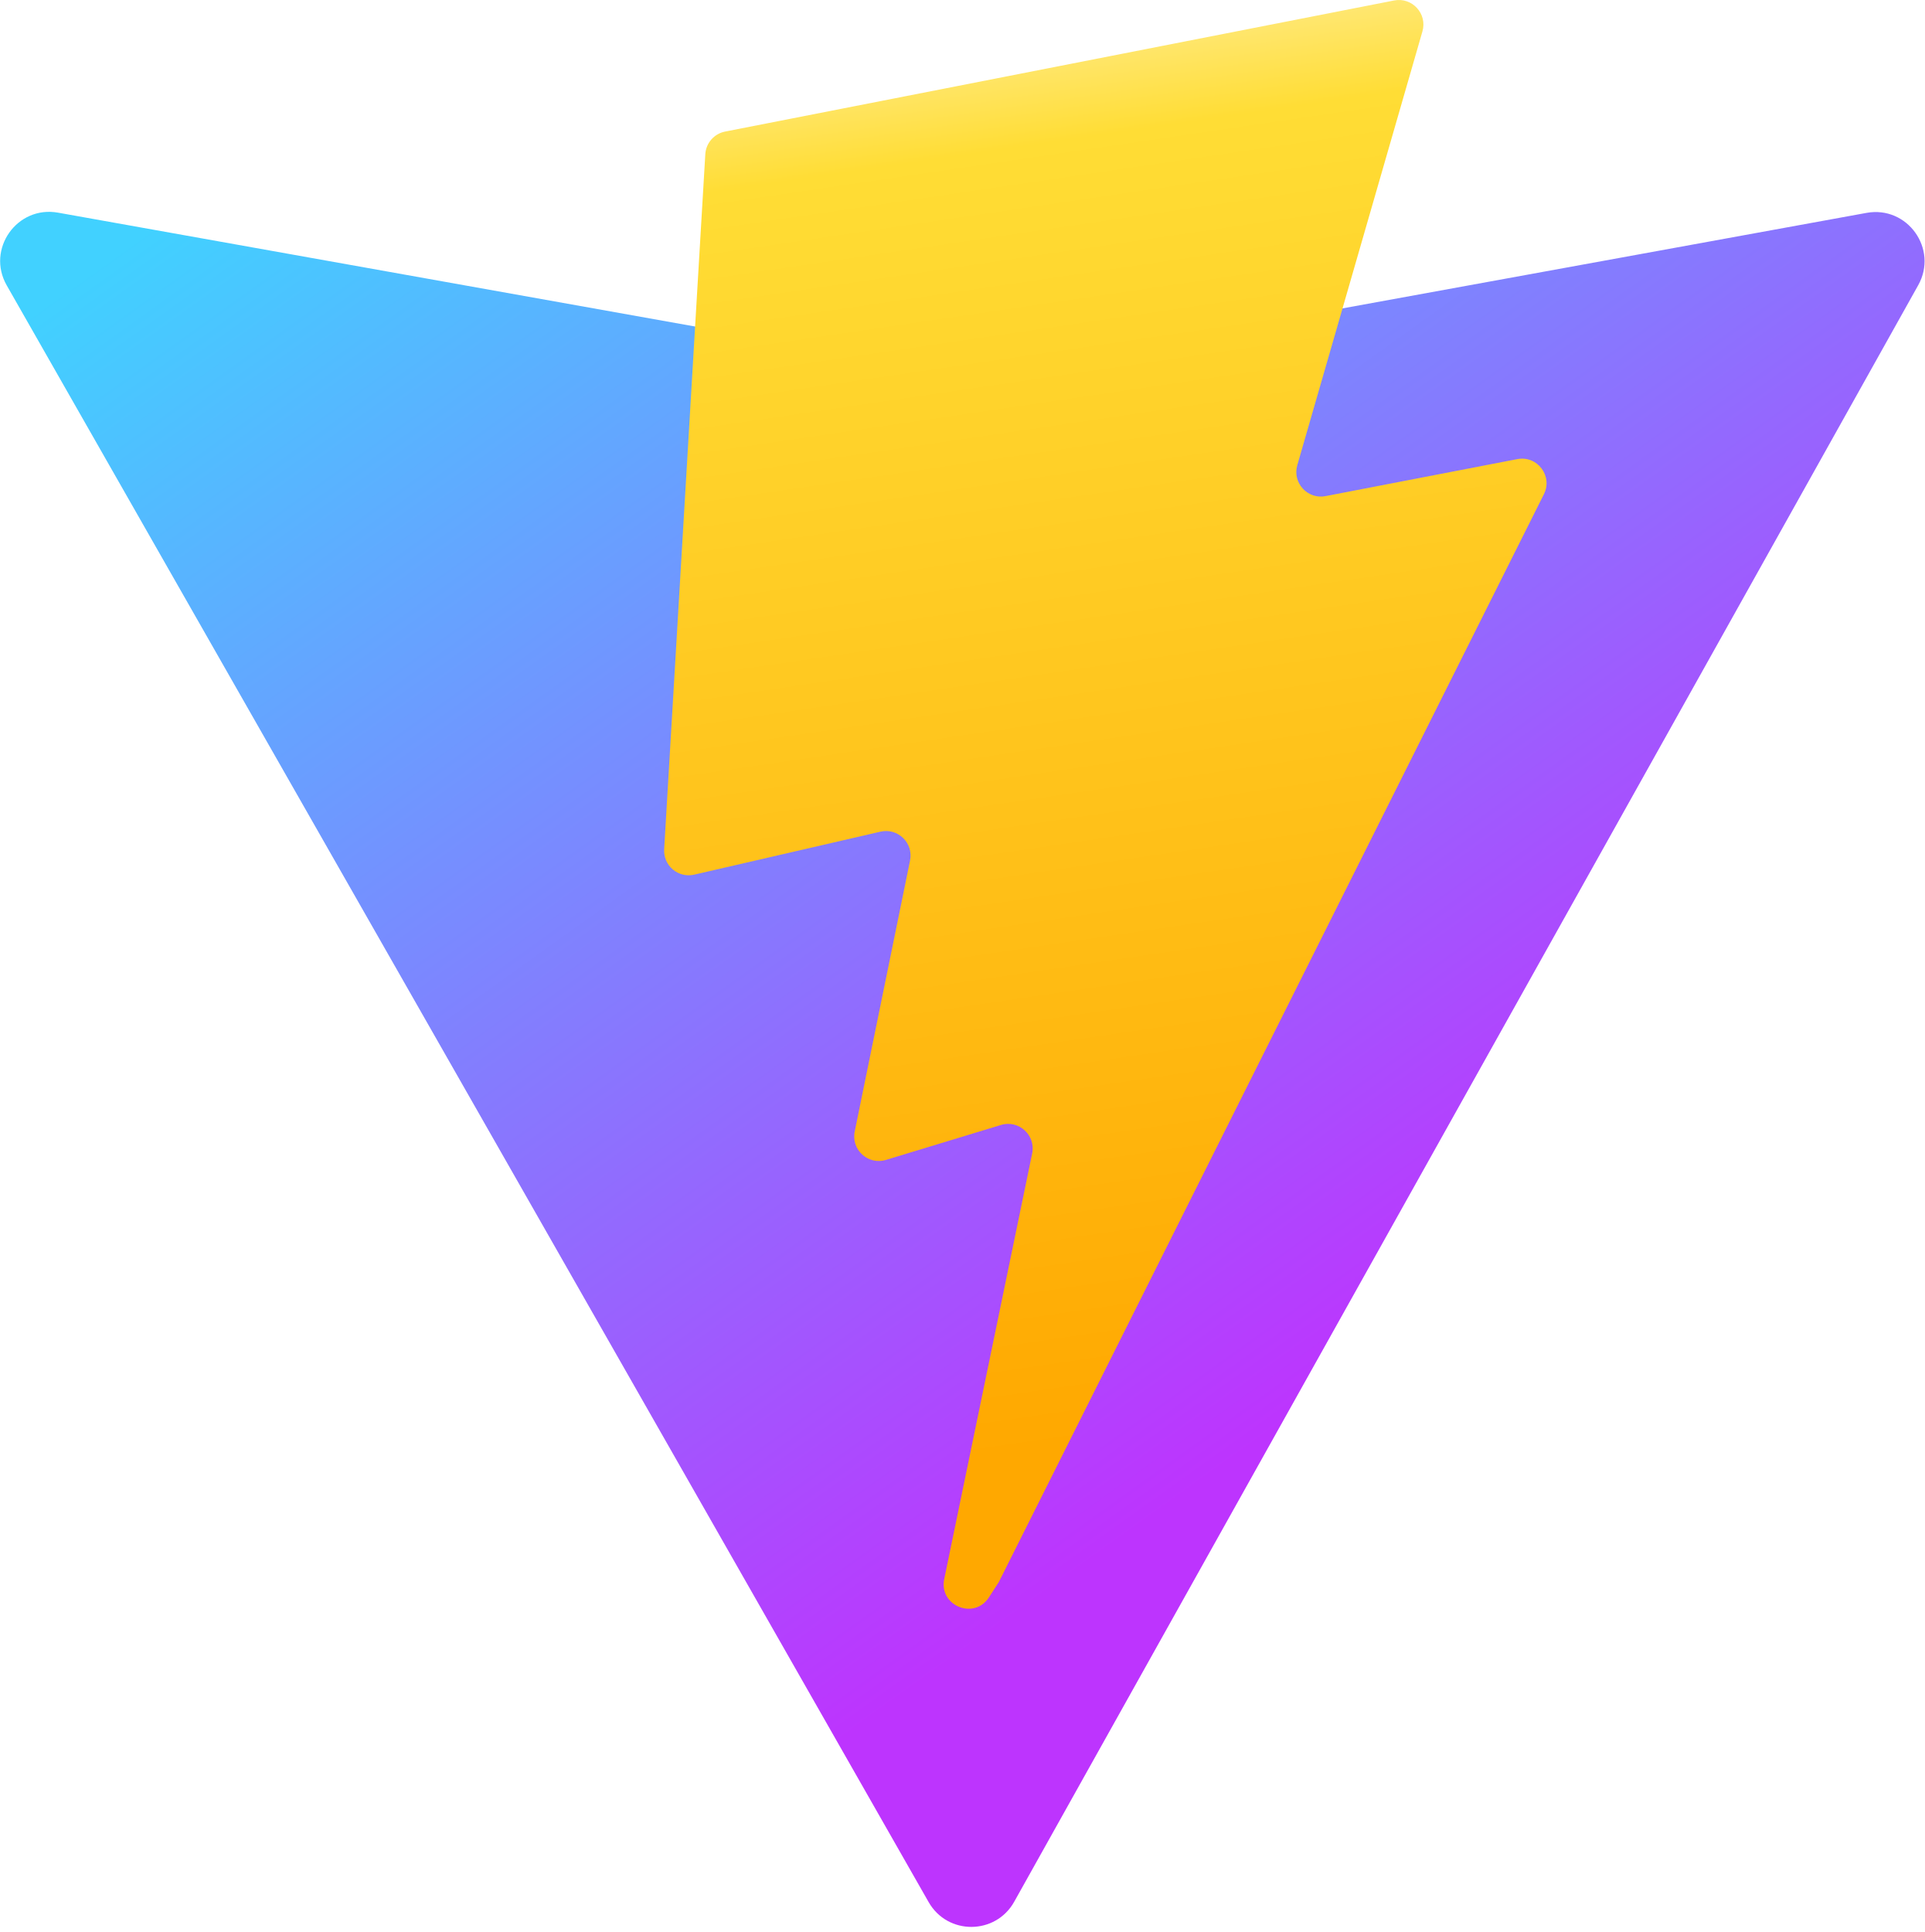
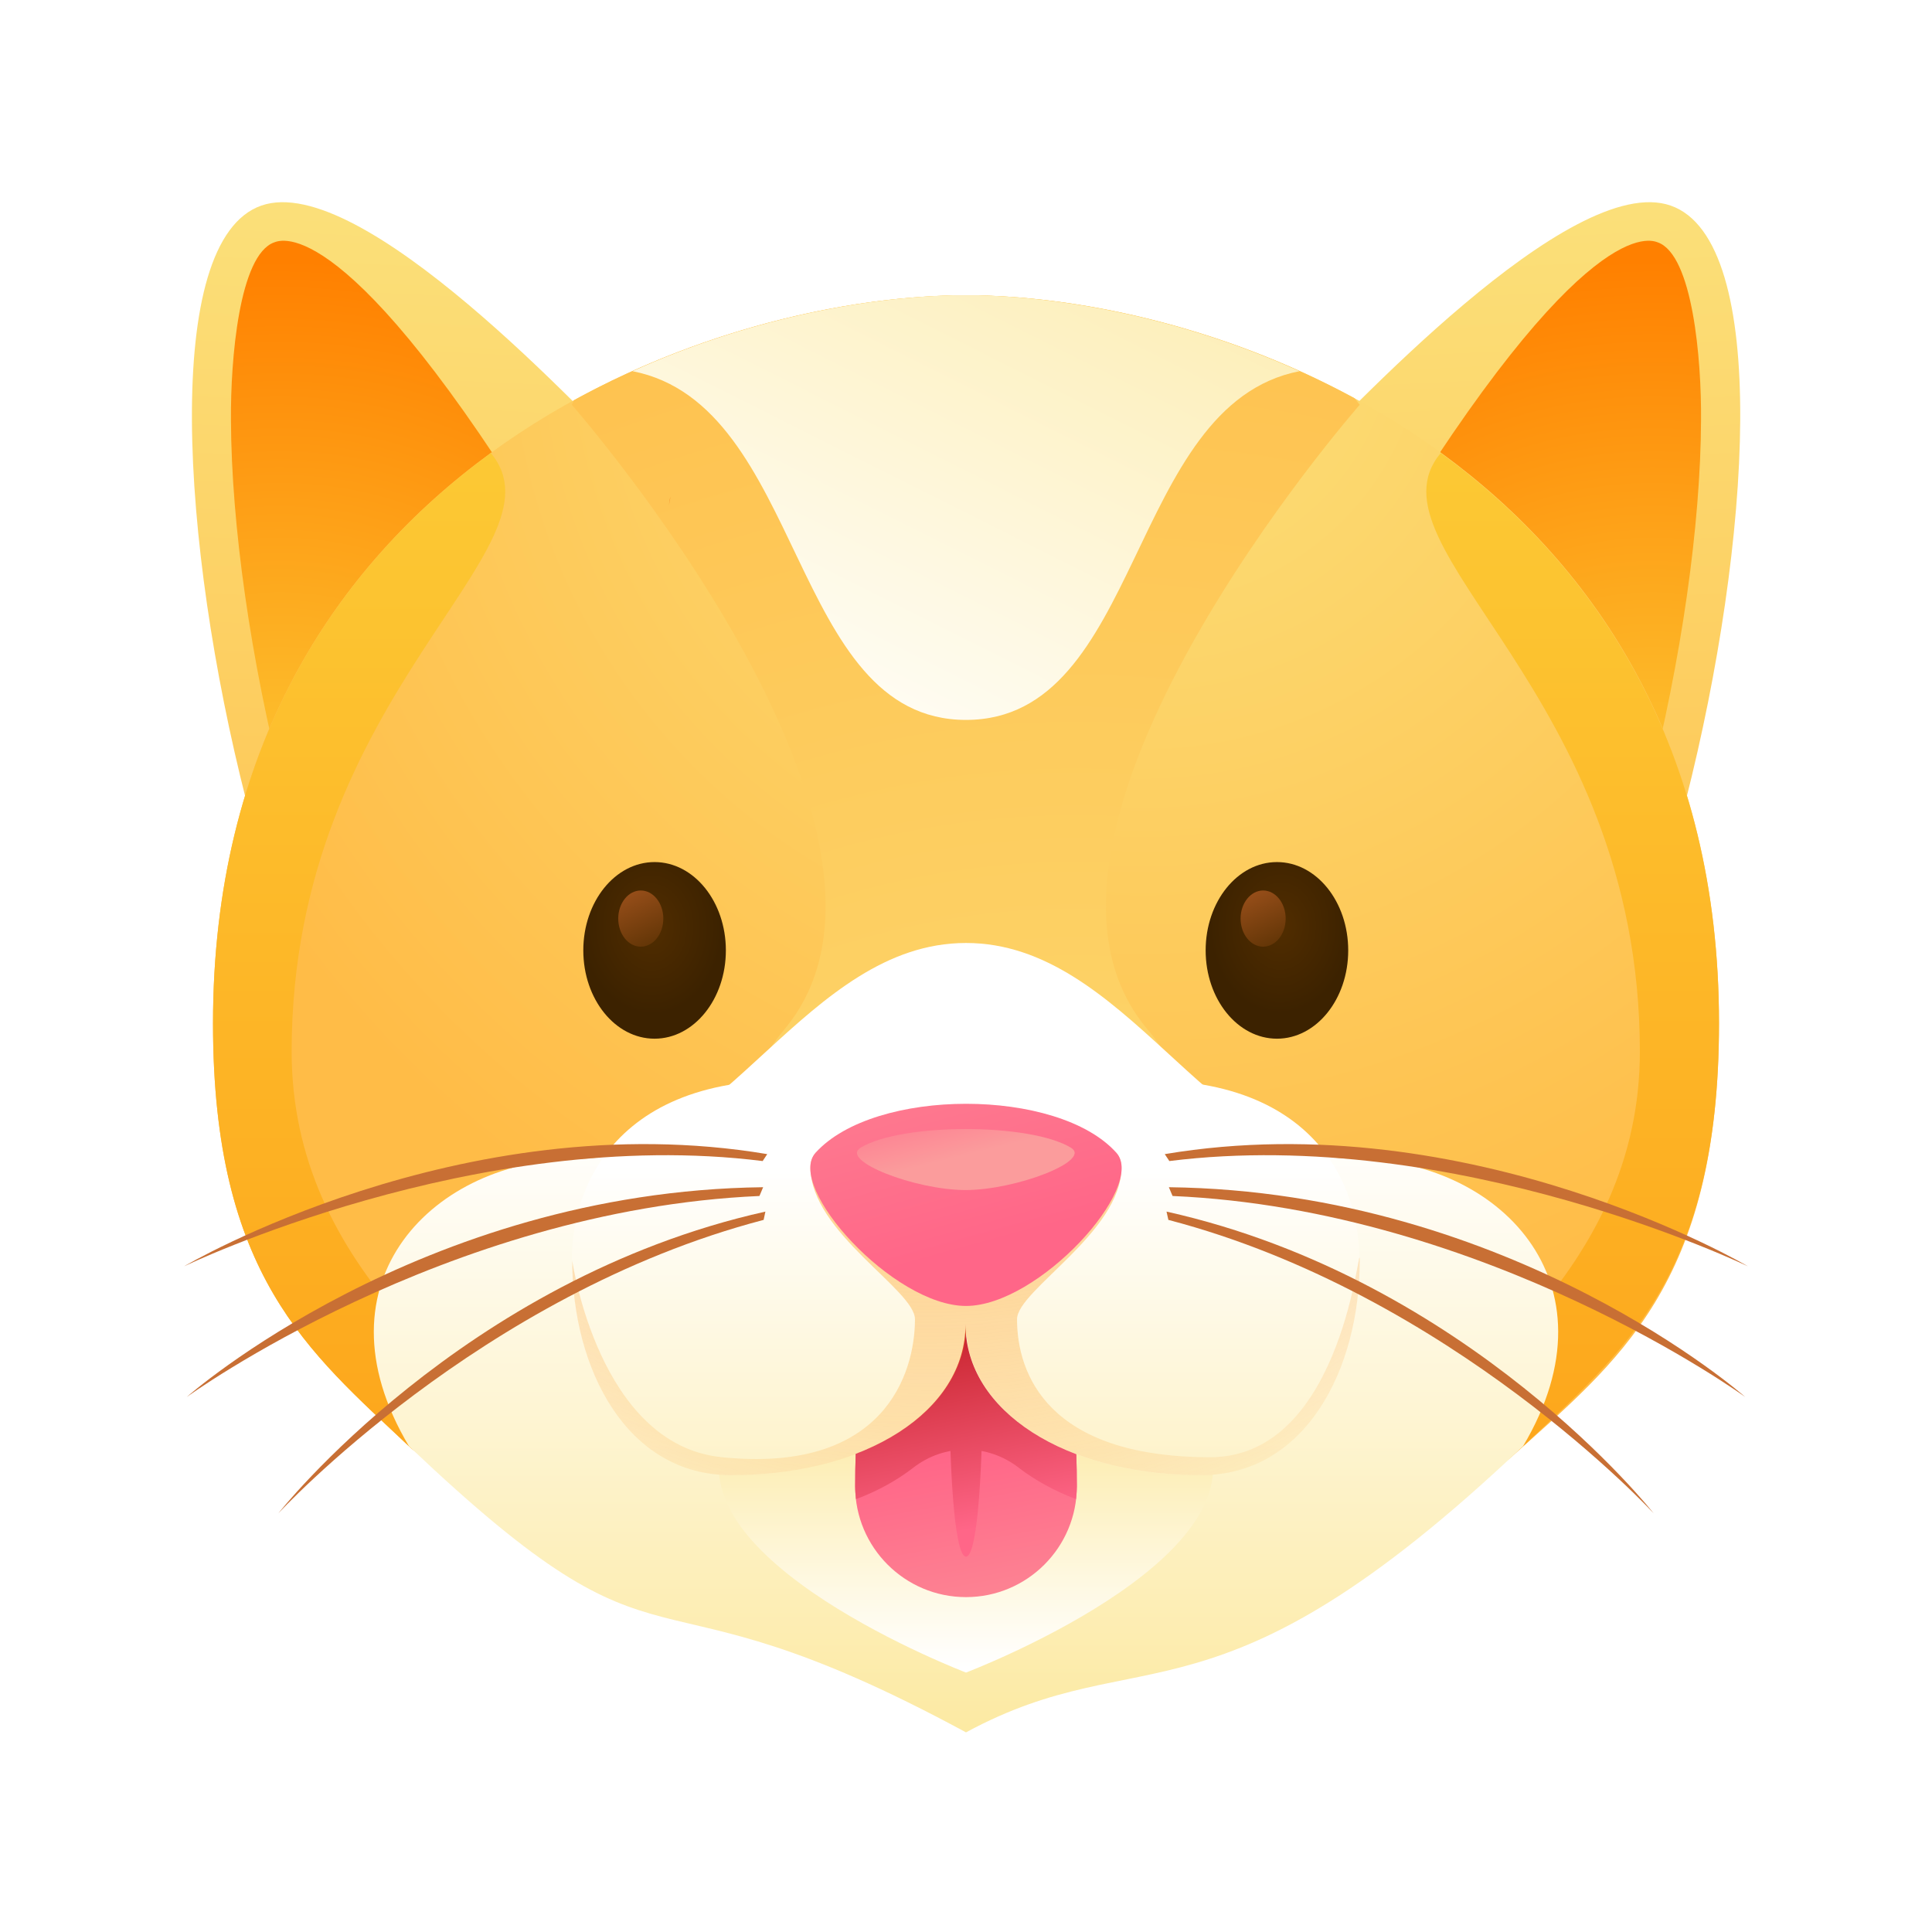
- <svg xmlns="http://www.w3.org/2000/svg" aria-hidden="true" role="img" class="iconify iconify--logos" width="31.88" height="32" preserveAspectRatio="xMidYMid meet" viewBox="0 0 256 257">
+ <svg xmlns="http://www.w3.org/2000/svg" width="800px" height="800px" viewBox="0 0 24 24" fill="none">
+   <path d="M3.057 9.937C2.251 6.777 2.006 2.988 3.246 2.554C4.486 2.12 7.28 5.16 7.96 5.84" fill="url(#paint0_linear)" />
+   <path d="M6.823 6.737C4.309 2.611 3.486 2.983 3.406 3.011C2.971 3.166 2.863 4.468 2.869 5.217C2.874 6.526 3.114 8.2 3.526 9.817" fill="url(#paint1_radial)" />
+   <path d="M20.943 9.937C21.748 6.771 22 2.988 20.754 2.554C19.514 2.12 16.72 5.16 16.04 5.84" fill="url(#paint2_linear)" />
+   <path d="M17.177 6.737C19.691 2.611 20.514 2.983 20.594 3.011C21.028 3.166 21.137 4.468 21.131 5.217C21.126 6.526 20.886 8.2 20.474 9.817" fill="url(#paint3_radial)" />
+   <path d="M18.771 18.103C20.091 16.914 21.354 15.966 21.354 12.709C21.354 5.891 15.291 3.668 12 3.668C8.709 3.668 2.646 5.891 2.646 12.714C2.646 15.846 3.834 16.788 5.08 17.966C6.429 19.246 17.451 19.291 18.771 18.103Z" fill="url(#paint4_radial)" />
+   <path d="M7.131 4.971L7.103 5.028C7.103 5.028 11.777 10.36 9.743 12.789C7.714 15.217 12 17.709 12 17.709C12 17.709 16.286 15.211 14.251 12.783C12.217 10.36 16.891 5.028 16.891 5.028L16.828 4.948C15.16 4.04 13.348 3.668 12 3.668C10.64 3.668 8.817 4.046 7.131 4.971Z" fill="url(#paint5_radial)" />
+   <path d="M3.623 13.063C3.623 8.583 7.091 6.817 6.097 5.628C4.171 7.034 2.646 9.297 2.646 12.714C2.646 15.846 3.834 16.788 5.08 17.966C5.434 18.297 6.446 18.548 7.771 18.714C5.851 17.337 3.623 15.731 3.623 13.063Z" fill="url(#paint6_linear)" />
+   <path d="M8.326 6.171C8.32 6.205 8.314 6.245 8.309 6.279C8.32 6.234 8.326 6.194 8.326 6.171Z" fill="url(#paint7_radial)" />
+   <path d="M20.371 13.063C20.371 8.583 16.903 6.817 17.897 5.628C19.828 7.034 21.354 9.297 21.354 12.714C21.354 15.846 20.166 16.788 18.92 17.966C18.566 18.297 17.554 18.548 16.229 18.714C18.148 17.337 20.371 15.731 20.371 13.063Z" fill="url(#paint8_linear)" />
+   <path d="M16.805 14.394C15.023 14.394 13.977 11.714 12 11.714C10.023 11.714 8.983 14.394 7.194 14.394C5.411 14.394 3.857 15.908 5.08 17.965C8.44 21.154 7.811 19.251 12 21.52C14.217 20.32 15.068 21.617 18.92 17.965C20.143 15.908 18.588 14.394 16.805 14.394Z" fill="url(#paint9_linear)" />
+   <path d="M14.983 17.846L12 16.451L9.017 17.846C8.326 19.377 12 20.777 12 20.777C12 20.777 15.674 19.383 14.983 17.846Z" fill="url(#paint10_linear)" />
+   <path d="M13.377 18.463C13.377 19.223 12.76 19.84 12 19.84C11.24 19.84 10.623 19.223 10.623 18.463C10.623 16.205 11.24 15.297 12 15.297C12.76 15.297 13.377 16.211 13.377 18.463Z" fill="url(#paint11_linear)" />
+   <path d="M13.377 18.463C13.377 16.211 12.76 15.297 12 15.297C11.24 15.297 10.623 16.2 10.623 18.463C10.623 18.52 10.629 18.571 10.634 18.623C10.909 18.52 11.143 18.388 11.343 18.234C11.731 17.931 12.268 17.931 12.657 18.234C12.857 18.388 13.097 18.52 13.366 18.623C13.371 18.571 13.377 18.514 13.377 18.463Z" fill="url(#paint12_linear)" />
+   <path d="M11.789 16.868C11.789 16.274 11.886 15.794 12 15.794C12.114 15.794 12.211 16.274 12.211 16.868C12.211 18.634 12.114 19.337 12 19.337C11.886 19.337 11.789 18.628 11.789 16.868Z" fill="url(#paint13_linear)" />
+   <path d="M13.274 13.497H10.72C7.903 13.063 7.103 14.531 7.103 15.657C7.103 17.011 7.783 18.326 9.074 18.326C10.76 18.326 11.994 17.526 11.994 16.451C11.994 17.526 13.229 18.326 14.914 18.326C16.211 18.326 16.886 17.011 16.886 15.657C16.891 14.525 16.097 13.057 13.274 13.497Z" fill="url(#paint14_linear)" />
+   <path d="M15.863 12.903C16.352 12.903 16.748 12.412 16.748 11.806C16.748 11.2 16.352 10.709 15.863 10.709C15.374 10.709 14.977 11.2 14.977 11.806C14.977 12.412 15.374 12.903 15.863 12.903Z" fill="url(#paint15_radial)" />
+   <path d="M8.131 12.903C8.62 12.903 9.017 12.412 9.017 11.806C9.017 11.2 8.62 10.709 8.131 10.709C7.642 10.709 7.246 11.2 7.246 11.806C7.246 12.412 7.642 12.903 8.131 12.903Z" fill="url(#paint16_radial)" />
+   <path d="M15.691 11.76C15.846 11.76 15.971 11.604 15.971 11.411C15.971 11.219 15.846 11.062 15.691 11.062C15.537 11.062 15.411 11.219 15.411 11.411C15.411 11.604 15.537 11.76 15.691 11.76Z" fill="url(#paint17_linear)" />
+   <path d="M7.96 11.76C8.115 11.76 8.24 11.604 8.24 11.411C8.24 11.219 8.115 11.062 7.96 11.062C7.805 11.062 7.68 11.219 7.68 11.411C7.68 11.604 7.805 11.76 7.96 11.76Z" fill="url(#paint18_linear)" />
+   <path d="M15.034 18.102C13.011 18.102 12.634 17.062 12.634 16.388C12.634 16.028 13.931 15.308 13.931 14.502C13.931 13.874 12.257 14.268 12 15.748C11.743 14.262 10.068 13.874 10.068 14.502C10.068 15.308 11.366 16.022 11.366 16.388C11.366 17.068 10.977 18.308 8.966 18.102C7.434 17.948 7.108 15.657 7.108 15.657C7.108 17.011 7.788 18.325 9.08 18.325C10.611 18.325 11.765 17.668 11.971 16.742C11.983 16.685 11.994 16.628 12 16.565C12.011 16.622 12.017 16.68 12.028 16.742C12.228 17.668 13.388 18.325 14.92 18.325C16.217 18.325 16.891 17.011 16.891 15.657C16.891 15.268 16.714 18.102 15.034 18.102Z" fill="url(#paint19_radial)" />
+   <path d="M13.868 14.32C13.143 13.509 10.863 13.509 10.131 14.32C9.754 14.743 11.097 16.223 12 16.223C12.903 16.223 14.246 14.743 13.868 14.32Z" fill="url(#paint20_linear)" />
+   <path d="M13.303 14.257C12.794 13.948 11.2 13.948 10.691 14.257C10.428 14.417 11.366 14.783 11.994 14.783C12.623 14.783 13.571 14.417 13.303 14.257Z" fill="url(#paint21_linear)" />
+   <path d="M14.566 14.857C18.48 15.028 21.68 17.354 21.68 17.354C21.68 17.354 18.794 14.8 14.52 14.748L14.566 14.857Z" fill="url(#paint22_linear)" />
+   <path d="M14.514 15.154C18.034 16.074 20.543 18.8 20.543 18.8C20.543 18.8 18.257 15.891 14.491 15.051L14.514 15.154Z" fill="url(#paint23_linear)" />
+   <path d="M14.526 14.423C18.086 13.977 21.714 15.731 21.714 15.731C21.714 15.731 18.274 13.697 14.469 14.337L14.526 14.423Z" fill="url(#paint24_linear)" />
+   <path d="M9.434 14.857C5.52 15.028 2.32 17.354 2.32 17.354C2.32 17.354 5.206 14.8 9.48 14.748L9.434 14.857Z" fill="url(#paint25_linear)" />
+   <path d="M9.486 15.154C5.966 16.074 3.457 18.8 3.457 18.8C3.457 18.8 5.743 15.891 9.508 15.051L9.486 15.154Z" fill="url(#paint26_linear)" />
+   <path d="M9.474 14.423C5.914 13.977 2.286 15.731 2.286 15.731C2.286 15.731 5.726 13.697 9.531 14.337L9.474 14.423Z" fill="url(#paint27_linear)" />
+   <path d="M7.857 4.611C10 5.028 9.806 8.943 12 8.943C14.194 8.943 14.005 5.028 16.143 4.611C14.743 3.977 13.297 3.697 12.154 3.668C12.103 3.668 12.046 3.668 11.994 3.668C11.943 3.668 11.891 3.668 11.834 3.668C10.697 3.697 9.257 3.977 7.857 4.611Z" fill="url(#paint28_linear)" />
  <defs>
-     <linearGradient id="IconifyId1813088fe1fbc01fb466" x1="-.828%" x2="57.636%" y1="7.652%" y2="78.411%">
-       <stop offset="0%" stop-color="#41D1FF" />
-       <stop offset="100%" stop-color="#BD34FE" />
+     <linearGradient id="paint0_linear" x1="5.314" y1="2.395" x2="4.719" y2="14.964" gradientUnits="userSpaceOnUse">
+       <stop stop-color="#FBDF79" />
+       <stop offset="0.004" stop-color="#FBE07A" />
+       <stop offset="1" stop-color="#FFBC47" />
    </linearGradient>
-     <linearGradient id="IconifyId1813088fe1fbc01fb467" x1="43.376%" x2="50.316%" y1="2.242%" y2="89.03%">
-       <stop offset="0%" stop-color="#FFEA83" />
-       <stop offset="8.333%" stop-color="#FFDD35" />
-       <stop offset="100%" stop-color="#FFA800" />
+     <radialGradient id="paint1_radial" cx="0" cy="0" r="1" gradientUnits="userSpaceOnUse" gradientTransform="translate(3.47691 10.8038) scale(7.57317)">
+       <stop stop-color="#FCCE38" />
+       <stop offset="1" stop-color="#FF8000" />
+     </radialGradient>
+     <linearGradient id="paint2_linear" x1="18.686" y1="2.395" x2="19.281" y2="14.964" gradientUnits="userSpaceOnUse">
+       <stop stop-color="#FBDF79" />
+       <stop offset="0.004" stop-color="#FBE07A" />
+       <stop offset="1" stop-color="#FFBC47" />
+     </linearGradient>
+     <radialGradient id="paint3_radial" cx="0" cy="0" r="1" gradientUnits="userSpaceOnUse" gradientTransform="translate(20.5264 10.8038) rotate(180) scale(7.57316)">
+       <stop stop-color="#FCCE38" />
+       <stop offset="1" stop-color="#FF8000" />
+     </radialGradient>
+     <radialGradient id="paint4_radial" cx="0" cy="0" r="1" gradientUnits="userSpaceOnUse" gradientTransform="translate(14.186 4.03628) scale(13.0416)">
+       <stop stop-color="#FBDF79" />
+       <stop offset="0.004" stop-color="#FBE07A" />
+       <stop offset="1" stop-color="#FFBC47" />
+     </radialGradient>
+     <radialGradient id="paint5_radial" cx="0" cy="0" r="1" gradientUnits="userSpaceOnUse" gradientTransform="translate(13.3678 20.9427) scale(20.9693)">
+       <stop stop-color="#FBDF79" />
+       <stop offset="0.004" stop-color="#FBE07A" />
+       <stop offset="1" stop-color="#FFBC47" />
+     </radialGradient>
+     <linearGradient id="paint6_linear" x1="5.21" y1="3.739" x2="5.21" y2="32.2" gradientUnits="userSpaceOnUse">
+       <stop stop-color="#FCCE38" />
+       <stop offset="1" stop-color="#FF8000" />
+     </linearGradient>
+     <radialGradient id="paint7_radial" cx="0" cy="0" r="1" gradientUnits="userSpaceOnUse" gradientTransform="translate(5.92367 -2.37241) rotate(105.816) scale(13.2747 28.0346)">
+       <stop stop-color="#E74A3A" />
+       <stop offset="1" stop-color="#FF9D00" />
+     </radialGradient>
+     <linearGradient id="paint8_linear" x1="18.79" y1="3.739" x2="18.79" y2="32.2" gradientUnits="userSpaceOnUse">
+       <stop stop-color="#FCCE38" />
+       <stop offset="1" stop-color="#FF8000" />
+     </linearGradient>
+     <linearGradient id="paint9_linear" x1="11.999" y1="24.802" x2="11.999" y2="13.966" gradientUnits="userSpaceOnUse">
+       <stop stop-color="#FBE07A" />
+       <stop offset="1" stop-color="white" />
+     </linearGradient>
+     <linearGradient id="paint10_linear" x1="12" y1="15.961" x2="12" y2="20.713" gradientUnits="userSpaceOnUse">
+       <stop stop-color="#FBE07A" />
+       <stop offset="1" stop-color="white" />
+     </linearGradient>
+     <linearGradient id="paint11_linear" x1="11.989" y1="18.04" x2="12.605" y2="21.409" gradientUnits="userSpaceOnUse">
+       <stop stop-color="#FF6688" />
+       <stop offset="1" stop-color="#FB9C9C" />
+     </linearGradient>
+     <linearGradient id="paint12_linear" x1="12.184" y1="18.977" x2="11.513" y2="15.635" gradientUnits="userSpaceOnUse">
+       <stop stop-color="#FF6688" />
+       <stop offset="1" stop-color="#B30B0B" />
+     </linearGradient>
+     <linearGradient id="paint13_linear" x1="12.293" y1="18.954" x2="11.622" y2="15.613" gradientUnits="userSpaceOnUse">
+       <stop stop-color="#FF6688" />
+       <stop offset="1" stop-color="#B30B0B" />
+     </linearGradient>
+     <linearGradient id="paint14_linear" x1="12" y1="23.868" x2="12" y2="14.477" gradientUnits="userSpaceOnUse">
+       <stop stop-color="#FBE07A" />
+       <stop offset="1" stop-color="white" />
+     </linearGradient>
+     <radialGradient id="paint15_radial" cx="0" cy="0" r="1" gradientUnits="userSpaceOnUse" gradientTransform="translate(15.9069 11.5053) rotate(91.4444) scale(1.08261 0.878483)">
+       <stop stop-color="#512D00" />
+       <stop offset="1" stop-color="#3C2200" />
+     </radialGradient>
+     <radialGradient id="paint16_radial" cx="0" cy="0" r="1" gradientUnits="userSpaceOnUse" gradientTransform="translate(8.09247 11.5162) rotate(88.5556) scale(1.08261 0.878483)">
+       <stop stop-color="#512D00" />
+       <stop offset="1" stop-color="#3C2200" />
+     </radialGradient>
+     <linearGradient id="paint17_linear" x1="15.47" y1="10.931" x2="15.942" y2="11.958" gradientUnits="userSpaceOnUse">
+       <stop stop-color="#A3541E" />
+       <stop offset="1" stop-color="#512D00" />
+     </linearGradient>
+     <linearGradient id="paint18_linear" x1="7.738" y1="10.931" x2="8.211" y2="11.958" gradientUnits="userSpaceOnUse">
+       <stop stop-color="#A3541E" />
+       <stop offset="1" stop-color="#512D00" />
+     </linearGradient>
+     <radialGradient id="paint19_radial" cx="0" cy="0" r="1" gradientUnits="userSpaceOnUse" gradientTransform="translate(11.5333 9.14256) scale(10.7257)">
+       <stop stop-color="#FCCE38" />
+       <stop offset="1" stop-color="#FF8000" stop-opacity="0" />
+     </radialGradient>
+     <linearGradient id="paint20_linear" x1="12.259" y1="15.462" x2="10.734" y2="9.922" gradientUnits="userSpaceOnUse">
+       <stop stop-color="#FF6688" />
+       <stop offset="1" stop-color="#FB9C9C" />
+     </linearGradient>
+     <linearGradient id="paint21_linear" x1="11.726" y1="13.203" x2="12.007" y2="14.35" gradientUnits="userSpaceOnUse">
+       <stop stop-color="#FF6688" />
+       <stop offset="1" stop-color="#FB9C9C" />
+     </linearGradient>
+     <linearGradient id="paint22_linear" x1="7.276" y1="27.91" x2="14.442" y2="20.25" gradientUnits="userSpaceOnUse">
+       <stop stop-color="#FCCE38" />
+       <stop offset="1" stop-color="#C86F34" />
+     </linearGradient>
+     <linearGradient id="paint23_linear" x1="5.53" y1="25.522" x2="13.116" y2="20.078" gradientUnits="userSpaceOnUse">
+       <stop stop-color="#FCCE38" />
+       <stop offset="1" stop-color="#C86F34" />
+     </linearGradient>
+     <linearGradient id="paint24_linear" x1="10.537" y1="27.022" x2="15.514" y2="19.122" gradientUnits="userSpaceOnUse">
+       <stop stop-color="#FCCE38" />
+       <stop offset="1" stop-color="#C86F34" />
+     </linearGradient>
+     <linearGradient id="paint25_linear" x1="16.722" y1="27.91" x2="9.556" y2="20.25" gradientUnits="userSpaceOnUse">
+       <stop stop-color="#FCCE38" />
+       <stop offset="1" stop-color="#C86F34" />
+     </linearGradient>
+     <linearGradient id="paint26_linear" x1="18.467" y1="25.528" x2="10.882" y2="20.083" gradientUnits="userSpaceOnUse">
+       <stop stop-color="#FCCE38" />
+       <stop offset="1" stop-color="#C86F34" />
+     </linearGradient>
+     <linearGradient id="paint27_linear" x1="13.461" y1="27.02" x2="8.484" y2="19.12" gradientUnits="userSpaceOnUse">
+       <stop stop-color="#FCCE38" />
+       <stop offset="1" stop-color="#C86F34" />
+     </linearGradient>
+     <linearGradient id="paint28_linear" x1="16.011" y1="-3.382" x2="9.512" y2="9.567" gradientUnits="userSpaceOnUse">
+       <stop stop-color="#FBE07A" />
+       <stop offset="1" stop-color="white" />
    </linearGradient>
  </defs>
-   <path fill="url(#IconifyId1813088fe1fbc01fb466)" d="M255.153 37.938L134.897 252.976c-2.483 4.44-8.862 4.466-11.382.048L.875 37.958c-2.746-4.814 1.371-10.646 6.827-9.67l120.385 21.517a6.537 6.537 0 0 0 2.322-.004l117.867-21.483c5.438-.991 9.574 4.796 6.877 9.62Z" />
-   <path fill="url(#IconifyId1813088fe1fbc01fb467)" d="M185.432.063L96.44 17.501a3.268 3.268 0 0 0-2.634 3.014l-5.474 92.456a3.268 3.268 0 0 0 3.997 3.378l24.777-5.718c2.318-.535 4.413 1.507 3.936 3.838l-7.361 36.047c-.495 2.426 1.782 4.5 4.151 3.78l15.304-4.649c2.372-.72 4.652 1.36 4.15 3.788l-11.698 56.621c-.732 3.542 3.979 5.473 5.943 2.437l1.313-2.028l72.516-144.72c1.215-2.423-.88-5.186-3.54-4.672l-25.505 4.922c-2.396.462-4.435-1.77-3.759-4.114l16.646-57.705c.677-2.35-1.37-4.583-3.769-4.113Z" />
</svg>
